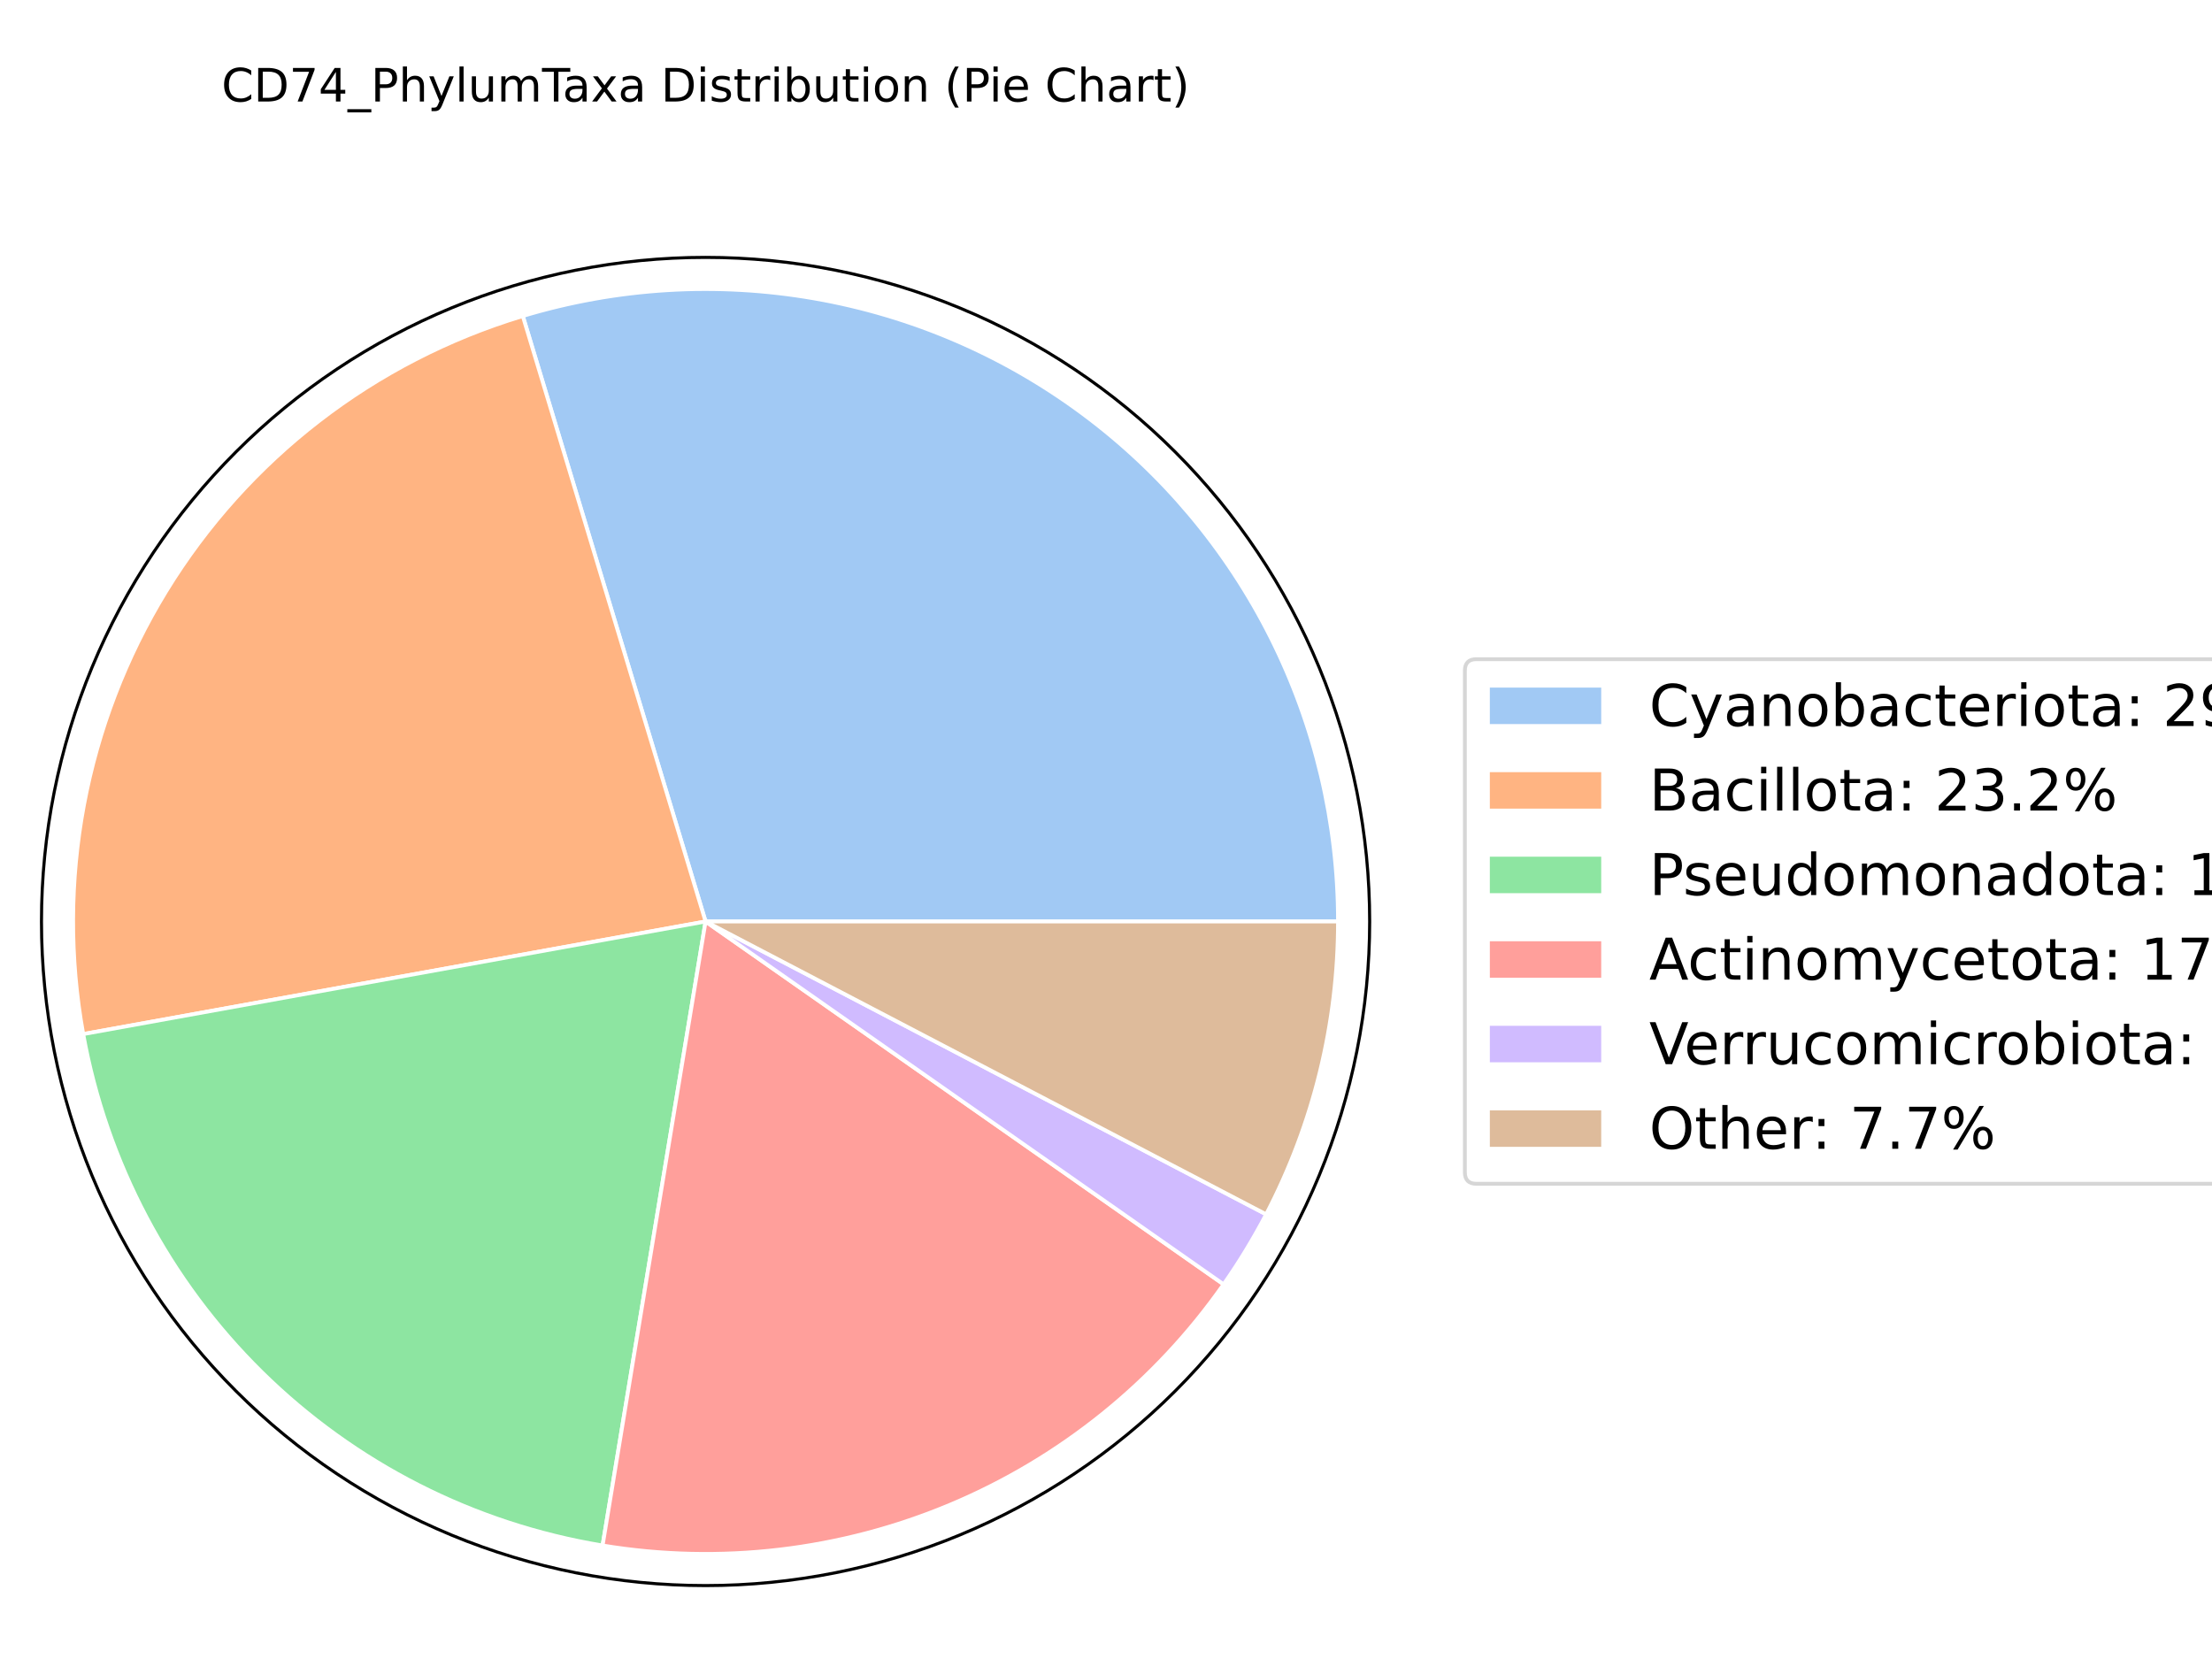
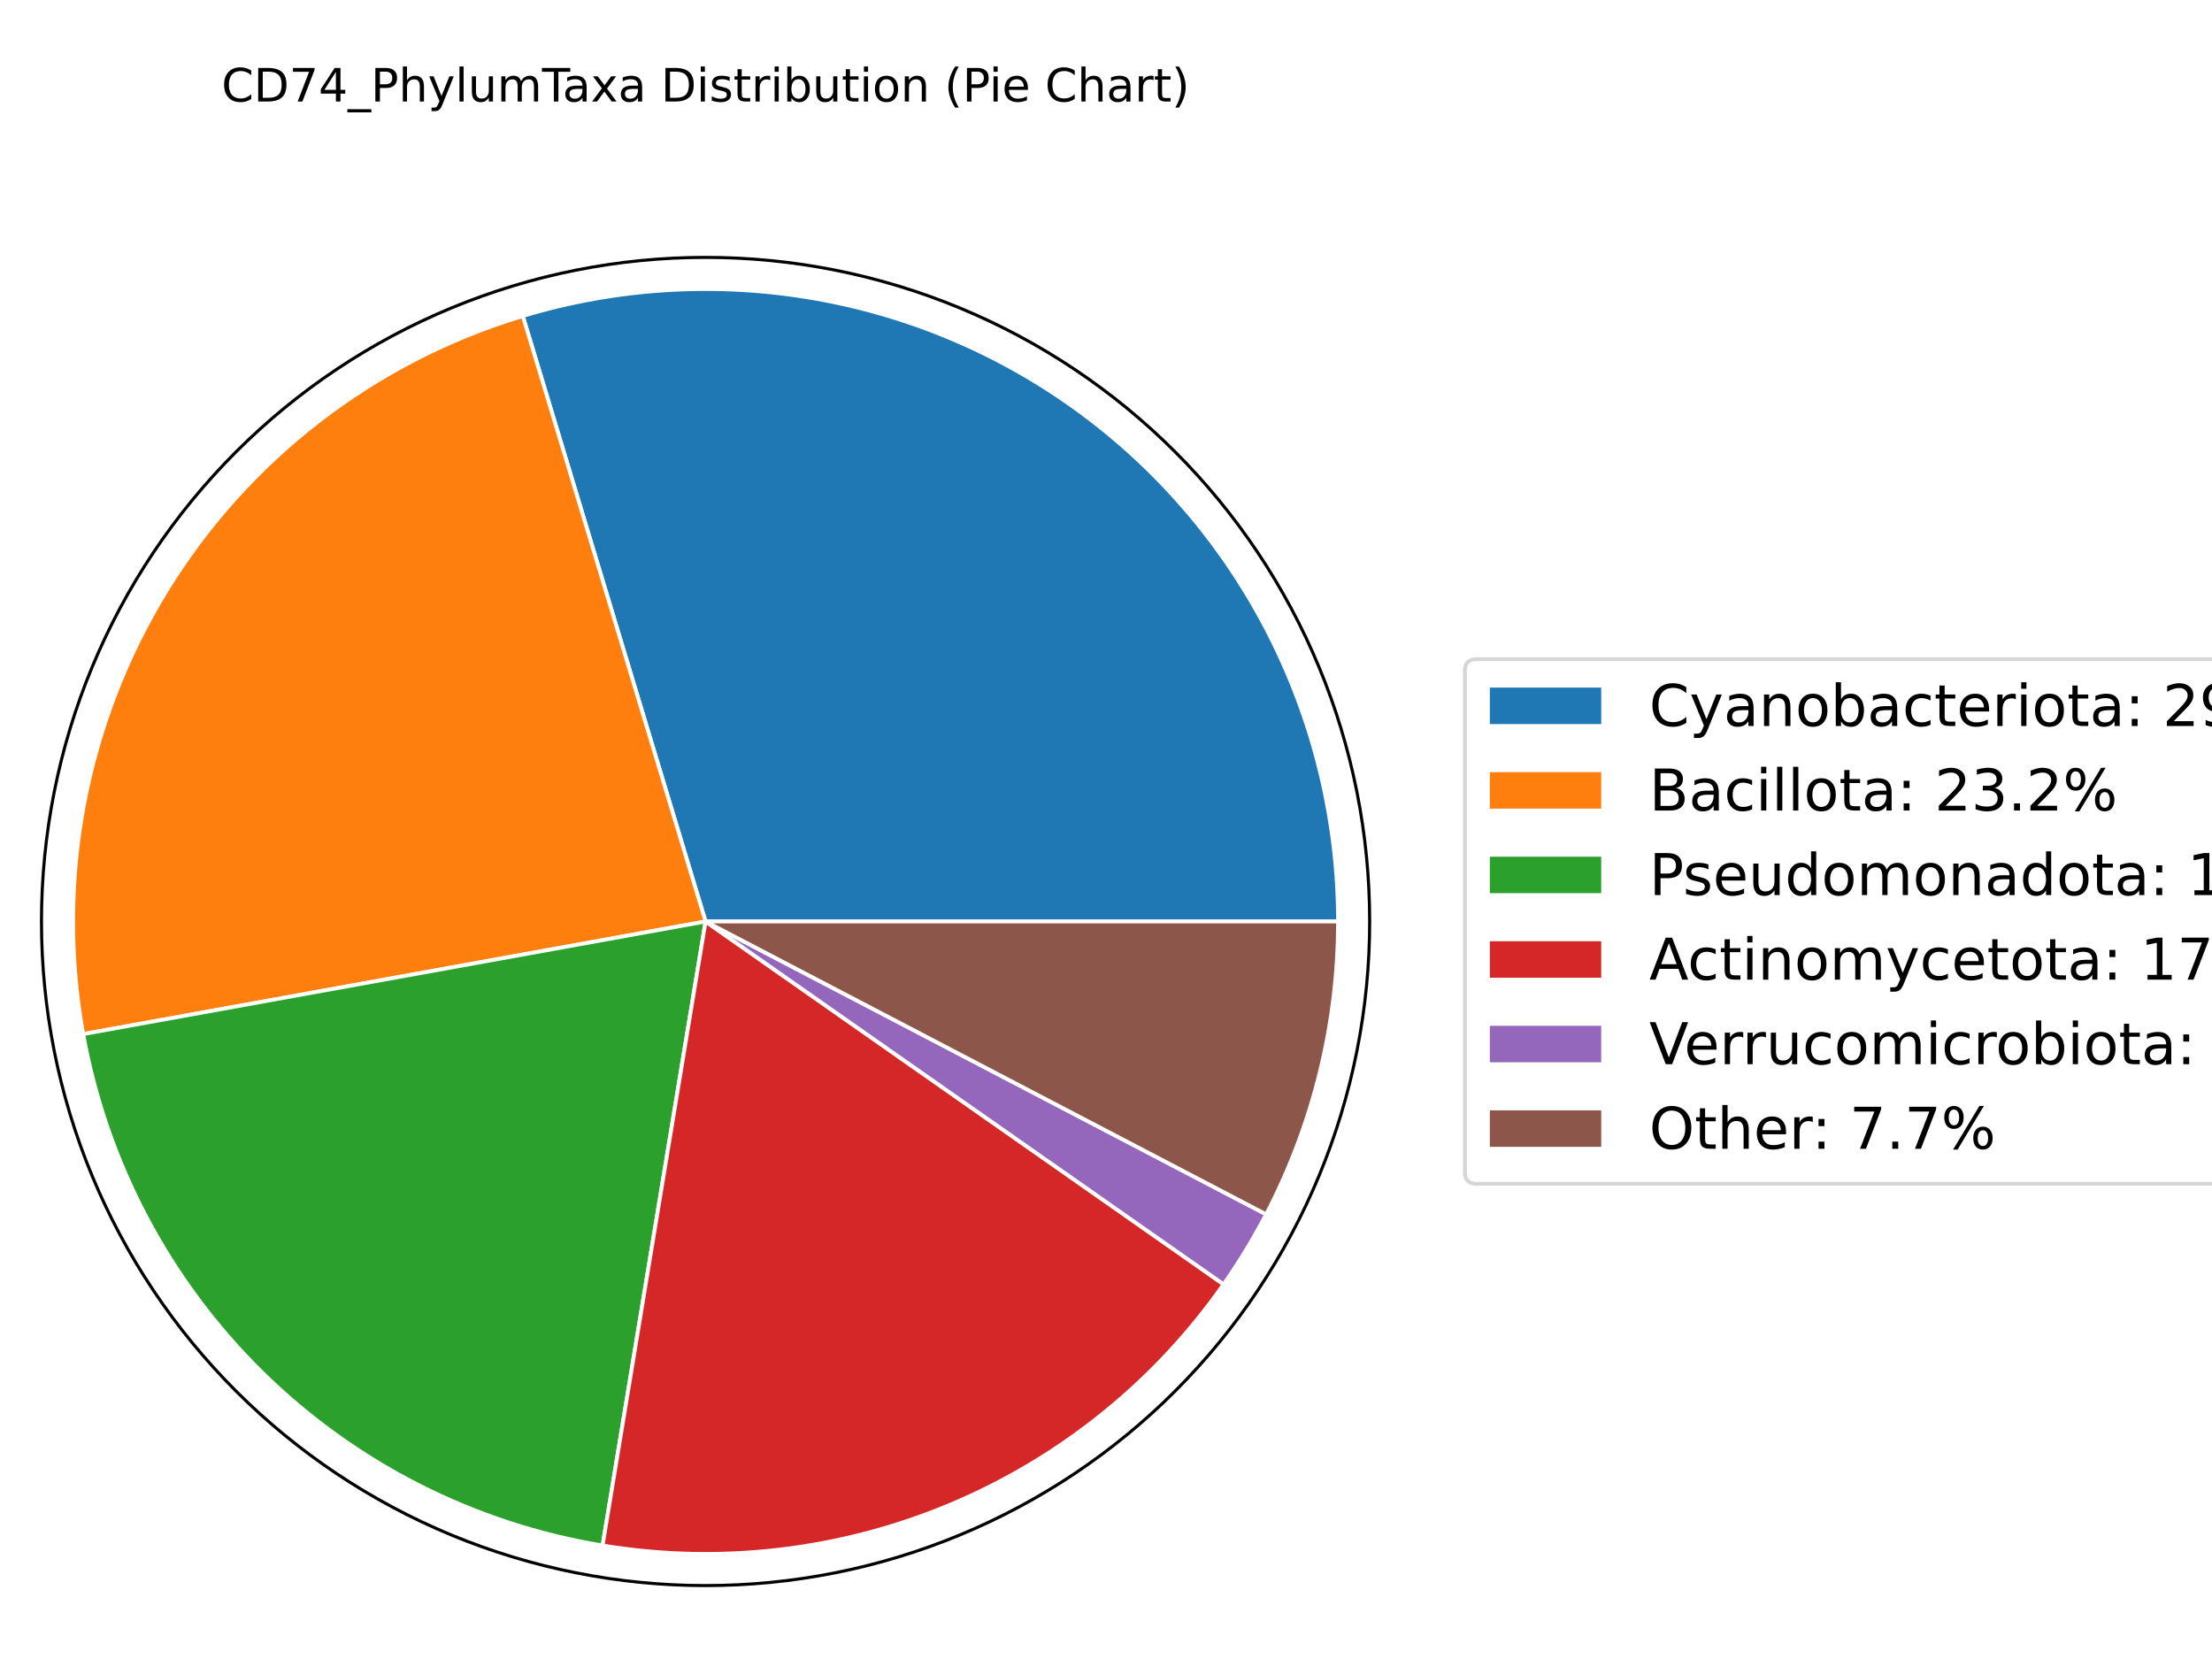
<svg xmlns="http://www.w3.org/2000/svg" width="576pt" height="432pt" viewBox="0 0 576 432" version="1.1">
  <defs>
    <style type="text/css">*{stroke-linejoin: round; stroke-linecap: butt}</style>
  </defs>
  <g id="figure_1">
    <g id="patch_1">
      <path d="M 0 432  L 576 432  L 576 0  L 0 0  z " style="fill: #ffffff" />
    </g>
    <g id="axes_1">
      <g id="patch_2">
        <path d="M 356.658 239.952  C 356.658 217.243 352.185 194.755 343.495 173.775  C 334.804 152.795 322.066 133.73 306.008 117.673  C 289.951 101.615 270.886 88.877 249.906 80.186  C 228.926 71.496 206.438 67.023 183.729 67.023  C 161.02 67.023 138.532 71.496 117.552 80.186  C 96.572 88.877 77.507 101.615 61.45 117.673  C 45.392 133.73 32.654 152.795 23.963 173.775  C 15.273 194.755 10.8 217.243 10.8 239.952  C 10.8 262.661 15.273 285.149 23.963 306.129  C 32.654 327.109 45.392 346.174 61.45 362.231  C 77.507 378.289 96.572 391.027 117.552 399.718  C 138.532 408.408 161.02 412.881 183.729 412.881  C 206.438 412.881 228.926 408.408 249.906 399.718  C 270.886 391.027 289.951 378.289 306.008 362.231  C 322.066 346.174 334.804 327.109 343.495 306.129  C 352.185 285.149 356.658 262.661 356.658 239.952  M 183.729 239.952  C 183.729 239.952 183.729 239.952 183.729 239.952  C 183.729 239.952 183.729 239.952 183.729 239.952  C 183.729 239.952 183.729 239.952 183.729 239.952  C 183.729 239.952 183.729 239.952 183.729 239.952  C 183.729 239.952 183.729 239.952 183.729 239.952  C 183.729 239.952 183.729 239.952 183.729 239.952  C 183.729 239.952 183.729 239.952 183.729 239.952  C 183.729 239.952 183.729 239.952 183.729 239.952  C 183.729 239.952 183.729 239.952 183.729 239.952  C 183.729 239.952 183.729 239.952 183.729 239.952  C 183.729 239.952 183.729 239.952 183.729 239.952  C 183.729 239.952 183.729 239.952 183.729 239.952  C 183.729 239.952 183.729 239.952 183.729 239.952  C 183.729 239.952 183.729 239.952 183.729 239.952  C 183.729 239.952 183.729 239.952 183.729 239.952  C 183.729 239.952 183.729 239.952 183.729 239.952  z " style="fill: #ffffff" />
      </g>
      <g id="patch_3">
-         <path d="M 183.729 239.952  C 183.729 239.952 183.729 239.952 183.729 239.952  C 183.729 239.952 183.729 239.952 183.729 239.952  C 183.729 239.952 183.729 239.952 183.729 239.952  C 183.729 239.952 183.729 239.952 183.729 239.952  L 136.134 82.285  C 160.734 74.859 186.735 73.292 212.05 77.711  C 237.364 82.13 261.297 92.413 281.927 107.735  C 302.556 123.056 319.317 142.996 330.863 165.953  C 342.409 188.911 348.423 214.255 348.423 239.952  z " clip-path="url(#p33f2b223bb)" style="fill: #a1c9f4; stroke: #ffffff; stroke-linejoin: miter" />
+         <path d="M 183.729 239.952  C 183.729 239.952 183.729 239.952 183.729 239.952  C 183.729 239.952 183.729 239.952 183.729 239.952  C 183.729 239.952 183.729 239.952 183.729 239.952  C 183.729 239.952 183.729 239.952 183.729 239.952  L 136.134 82.285  C 160.734 74.859 186.735 73.292 212.05 77.711  C 237.364 82.13 261.297 92.413 281.927 107.735  C 302.556 123.056 319.317 142.996 330.863 165.953  C 342.409 188.911 348.423 214.255 348.423 239.952  z " clip-path="url(#pc8baa551dd)" style="fill: #1f77b4; stroke: #ffffff; stroke-linejoin: miter" />
      </g>
      <g id="patch_4">
-         <path d="M 183.729 239.952  C 183.729 239.952 183.729 239.952 183.729 239.952  C 183.729 239.952 183.729 239.952 183.729 239.952  L 21.666 269.274  C 14.47 229.5 22.161 188.437 43.264 153.964  C 64.367 119.492 97.439 93.966 136.134 82.285  z " clip-path="url(#p33f2b223bb)" style="fill: #ffb482; stroke: #ffffff; stroke-linejoin: miter" />
+         <path d="M 183.729 239.952  C 183.729 239.952 183.729 239.952 183.729 239.952  C 183.729 239.952 183.729 239.952 183.729 239.952  L 21.666 269.274  C 14.47 229.5 22.161 188.437 43.264 153.964  C 64.367 119.492 97.439 93.966 136.134 82.285  z " clip-path="url(#pc8baa551dd)" style="fill: #ff7f0e; stroke: #ffffff; stroke-linejoin: miter" />
      </g>
      <g id="patch_5">
-         <path d="M 183.729 239.952  C 183.729 239.952 183.729 239.952 183.729 239.952  C 183.729 239.952 183.729 239.952 183.729 239.952  L 156.911 402.448  C 123.388 396.916 92.384 381.143 68.174 357.303  C 43.965 333.464 27.715 302.708 21.666 269.274  z " clip-path="url(#p33f2b223bb)" style="fill: #8de5a1; stroke: #ffffff; stroke-linejoin: miter" />
+         <path d="M 183.729 239.952  C 183.729 239.952 183.729 239.952 183.729 239.952  C 183.729 239.952 183.729 239.952 183.729 239.952  L 156.911 402.448  C 123.388 396.916 92.384 381.143 68.174 357.303  C 43.965 333.464 27.715 302.708 21.666 269.274  z " clip-path="url(#pc8baa551dd)" style="fill: #2ca02c; stroke: #ffffff; stroke-linejoin: miter" />
      </g>
      <g id="patch_6">
-         <path d="M 183.729 239.952  C 183.729 239.952 183.729 239.952 183.729 239.952  C 183.729 239.952 183.729 239.952 183.729 239.952  L 318.622 334.44  C 300.817 359.859 276.184 379.736 247.576 391.767  C 218.967 403.798 187.533 407.502 156.911 402.448  z " clip-path="url(#p33f2b223bb)" style="fill: #ff9f9b; stroke: #ffffff; stroke-linejoin: miter" />
+         <path d="M 183.729 239.952  C 183.729 239.952 183.729 239.952 183.729 239.952  C 183.729 239.952 183.729 239.952 183.729 239.952  L 318.622 334.44  C 300.817 359.859 276.184 379.736 247.576 391.767  C 218.967 403.798 187.533 407.502 156.911 402.448  z " clip-path="url(#pc8baa551dd)" style="fill: #d62728; stroke: #ffffff; stroke-linejoin: miter" />
      </g>
      <g id="patch_7">
-         <path d="M 183.729 239.952  C 183.729 239.952 183.729 239.952 183.729 239.952  C 183.729 239.952 183.729 239.952 183.729 239.952  L 329.704 316.212  C 328.056 319.366 326.307 322.465 324.458 325.506  C 322.61 328.546 320.664 331.526 318.622 334.44  z " clip-path="url(#p33f2b223bb)" style="fill: #d0bbff; stroke: #ffffff; stroke-linejoin: miter" />
+         <path d="M 183.729 239.952  C 183.729 239.952 183.729 239.952 183.729 239.952  C 183.729 239.952 183.729 239.952 183.729 239.952  L 329.704 316.212  C 328.056 319.366 326.307 322.465 324.458 325.506  C 322.61 328.546 320.664 331.526 318.622 334.44  z " clip-path="url(#pc8baa551dd)" style="fill: #9467bd; stroke: #ffffff; stroke-linejoin: miter" />
      </g>
      <g id="patch_8">
-         <path d="M 183.729 239.952  C 183.729 239.952 183.729 239.952 183.729 239.952  C 183.729 239.952 183.729 239.952 183.729 239.952  L 348.423 239.952  C 348.423 253.183 346.829 266.365 343.675 279.214  C 340.521 292.063 335.83 304.485 329.704 316.212  z " clip-path="url(#p33f2b223bb)" style="fill: #debb9b; stroke: #ffffff; stroke-linejoin: miter" />
+         <path d="M 183.729 239.952  C 183.729 239.952 183.729 239.952 183.729 239.952  C 183.729 239.952 183.729 239.952 183.729 239.952  L 348.423 239.952  C 348.423 253.183 346.829 266.365 343.675 279.214  C 340.521 292.063 335.83 304.485 329.704 316.212  z " clip-path="url(#pc8baa551dd)" style="fill: #8c564b; stroke: #ffffff; stroke-linejoin: miter" />
      </g>
      <g id="matplotlib.axis_1" />
      <g id="matplotlib.axis_2" />
      <g id="patch_9">
        <path d="M 356.658 239.952  C 356.658 217.243 352.185 194.755 343.495 173.775  C 334.804 152.795 322.066 133.73 306.008 117.673  C 289.951 101.615 270.886 88.877 249.906 80.186  C 228.926 71.496 206.438 67.023 183.729 67.023  C 161.02 67.023 138.532 71.496 117.552 80.186  C 96.572 88.877 77.507 101.615 61.45 117.673  C 45.392 133.73 32.654 152.795 23.963 173.775  C 15.273 194.755 10.8 217.243 10.8 239.952  C 10.8 262.661 15.273 285.149 23.963 306.129  C 32.654 327.109 45.392 346.174 61.45 362.231  C 77.507 378.289 96.572 391.027 117.552 399.718  C 138.532 408.408 161.02 412.881 183.729 412.881  C 206.438 412.881 228.926 408.408 249.906 399.718  C 270.886 391.027 289.951 378.289 306.008 362.231  C 322.066 346.174 334.804 327.109 343.495 306.129  C 352.185 285.149 356.658 262.661 356.658 239.952  " style="fill: none; stroke: #000000; stroke-width: 0.8; stroke-linejoin: miter; stroke-linecap: square" />
      </g>
      <g id="text_1">
        <text style="font: 12px 'DejaVu Sans', 'Bitstream Vera Sans', 'Computer Modern Sans Serif', 'Lucida Grande', 'Verdana', 'Geneva', 'Lucid', 'Arial', 'Helvetica', 'Avant Garde', sans-serif; text-anchor: middle" x="183.729" y="26.437" transform="rotate(-0 183.729 26.4372)">CD74_PhylumTaxa Distribution (Pie Chart)</text>
      </g>
      <g id="legend_1">
        <g id="patch_10">
          <path d="M 384.451 308.254  L 620.216 308.254  Q 623.216 308.254 623.216 305.254  L 623.216 174.65  Q 623.216 171.65 620.216 171.65  L 384.451 171.65  Q 381.451 171.65 381.451 174.65  L 381.451 305.254  Q 381.451 308.254 384.451 308.254  z " style="fill: #ffffff; opacity: 0.8; stroke: #cccccc; stroke-linejoin: miter" />
        </g>
        <g id="patch_11">
-           <path d="M 387.451 189.048  L 417.451 189.048  L 417.451 178.548  L 387.451 178.548  z " style="fill: #a1c9f4; stroke: #ffffff; stroke-linejoin: miter" />
+           <path d="M 387.451 189.048  L 417.451 189.048  L 417.451 178.548  L 387.451 178.548  z " style="fill: #1f77b4; stroke: #ffffff; stroke-linejoin: miter" />
        </g>
        <g id="text_2">
          <text style="font: 15px 'DejaVu Sans', 'Bitstream Vera Sans', 'Computer Modern Sans Serif', 'Lucida Grande', 'Verdana', 'Geneva', 'Lucid', 'Arial', 'Helvetica', 'Avant Garde', sans-serif; text-anchor: start" x="429.451" y="189.048" transform="rotate(-0 429.4509 189.0481)">Cyanobacteriota: 29.7%</text>
        </g>
        <g id="patch_12">
-           <path d="M 387.451 211.065  L 417.451 211.065  L 417.451 200.565  L 387.451 200.565  z " style="fill: #ffb482; stroke: #ffffff; stroke-linejoin: miter" />
+           <path d="M 387.451 211.065  L 417.451 211.065  L 417.451 200.565  L 387.451 200.565  z " style="fill: #ff7f0e; stroke: #ffffff; stroke-linejoin: miter" />
        </g>
        <g id="text_3">
          <text style="font: 15px 'DejaVu Sans', 'Bitstream Vera Sans', 'Computer Modern Sans Serif', 'Lucida Grande', 'Verdana', 'Geneva', 'Lucid', 'Arial', 'Helvetica', 'Avant Garde', sans-serif; text-anchor: start" x="429.451" y="211.065" transform="rotate(-0 429.4509 211.0653)">Bacillota: 23.2%</text>
        </g>
        <g id="patch_13">
-           <path d="M 387.451 233.082  L 417.451 233.082  L 417.451 222.582  L 387.451 222.582  z " style="fill: #8de5a1; stroke: #ffffff; stroke-linejoin: miter" />
+           <path d="M 387.451 233.082  L 417.451 233.082  L 417.451 222.582  L 387.451 222.582  z " style="fill: #2ca02c; stroke: #ffffff; stroke-linejoin: miter" />
        </g>
        <g id="text_4">
          <text style="font: 15px 'DejaVu Sans', 'Bitstream Vera Sans', 'Computer Modern Sans Serif', 'Lucida Grande', 'Verdana', 'Geneva', 'Lucid', 'Arial', 'Helvetica', 'Avant Garde', sans-serif; text-anchor: start" x="429.451" y="233.082" transform="rotate(-0 429.4509 233.0825)">Pseudomonadota: 19.5%</text>
        </g>
        <g id="patch_14">
-           <path d="M 387.451 255.1  L 417.451 255.1  L 417.451 244.6  L 387.451 244.6  z " style="fill: #ff9f9b; stroke: #ffffff; stroke-linejoin: miter" />
+           <path d="M 387.451 255.1  L 417.451 255.1  L 417.451 244.6  L 387.451 244.6  z " style="fill: #d62728; stroke: #ffffff; stroke-linejoin: miter" />
        </g>
        <g id="text_5">
          <text style="font: 15px 'DejaVu Sans', 'Bitstream Vera Sans', 'Computer Modern Sans Serif', 'Lucida Grande', 'Verdana', 'Geneva', 'Lucid', 'Arial', 'Helvetica', 'Avant Garde', sans-serif; text-anchor: start" x="429.451" y="255.1" transform="rotate(-0 429.4509 255.0997)">Actinomycetota: 17.9%</text>
        </g>
        <g id="patch_15">
-           <path d="M 387.451 277.117  L 417.451 277.117  L 417.451 266.617  L 387.451 266.617  z " style="fill: #d0bbff; stroke: #ffffff; stroke-linejoin: miter" />
+           <path d="M 387.451 277.117  L 417.451 277.117  L 417.451 266.617  L 387.451 266.617  z " style="fill: #9467bd; stroke: #ffffff; stroke-linejoin: miter" />
        </g>
        <g id="text_6">
          <text style="font: 15px 'DejaVu Sans', 'Bitstream Vera Sans', 'Computer Modern Sans Serif', 'Lucida Grande', 'Verdana', 'Geneva', 'Lucid', 'Arial', 'Helvetica', 'Avant Garde', sans-serif; text-anchor: start" x="429.451" y="277.117" transform="rotate(-0 429.4509 277.1168)">Verrucomicrobiota: 2.1%</text>
        </g>
        <g id="patch_16">
-           <path d="M 387.451 299.134  L 417.451 299.134  L 417.451 288.634  L 387.451 288.634  z " style="fill: #debb9b; stroke: #ffffff; stroke-linejoin: miter" />
+           <path d="M 387.451 299.134  L 417.451 299.134  L 417.451 288.634  L 387.451 288.634  z " style="fill: #8c564b; stroke: #ffffff; stroke-linejoin: miter" />
        </g>
        <g id="text_7">
          <text style="font: 15px 'DejaVu Sans', 'Bitstream Vera Sans', 'Computer Modern Sans Serif', 'Lucida Grande', 'Verdana', 'Geneva', 'Lucid', 'Arial', 'Helvetica', 'Avant Garde', sans-serif; text-anchor: start" x="429.451" y="299.134" transform="rotate(-0 429.4509 299.134)">Other: 7.7%</text>
        </g>
      </g>
    </g>
  </g>
  <defs>
-     <clipPath id="p33f2b223bb">
+     <clipPath id="pc8baa551dd">
      <path d="M 356.658 239.952  C 356.658 217.243 352.185 194.755 343.495 173.775  C 334.804 152.795 322.066 133.73 306.008 117.673  C 289.951 101.615 270.886 88.877 249.906 80.186  C 228.926 71.496 206.438 67.023 183.729 67.023  C 161.02 67.023 138.532 71.496 117.552 80.186  C 96.572 88.877 77.507 101.615 61.45 117.673  C 45.392 133.73 32.654 152.795 23.963 173.775  C 15.273 194.755 10.8 217.243 10.8 239.952  C 10.8 262.661 15.273 285.149 23.963 306.129  C 32.654 327.109 45.392 346.174 61.45 362.231  C 77.507 378.289 96.572 391.027 117.552 399.718  C 138.532 408.408 161.02 412.881 183.729 412.881  C 206.438 412.881 228.926 408.408 249.906 399.718  C 270.886 391.027 289.951 378.289 306.008 362.231  C 322.066 346.174 334.804 327.109 343.495 306.129  C 352.185 285.149 356.658 262.661 356.658 239.952  M 183.729 239.952  C 183.729 239.952 183.729 239.952 183.729 239.952  C 183.729 239.952 183.729 239.952 183.729 239.952  C 183.729 239.952 183.729 239.952 183.729 239.952  C 183.729 239.952 183.729 239.952 183.729 239.952  C 183.729 239.952 183.729 239.952 183.729 239.952  C 183.729 239.952 183.729 239.952 183.729 239.952  C 183.729 239.952 183.729 239.952 183.729 239.952  C 183.729 239.952 183.729 239.952 183.729 239.952  C 183.729 239.952 183.729 239.952 183.729 239.952  C 183.729 239.952 183.729 239.952 183.729 239.952  C 183.729 239.952 183.729 239.952 183.729 239.952  C 183.729 239.952 183.729 239.952 183.729 239.952  C 183.729 239.952 183.729 239.952 183.729 239.952  C 183.729 239.952 183.729 239.952 183.729 239.952  C 183.729 239.952 183.729 239.952 183.729 239.952  C 183.729 239.952 183.729 239.952 183.729 239.952  z " />
    </clipPath>
  </defs>
</svg>
